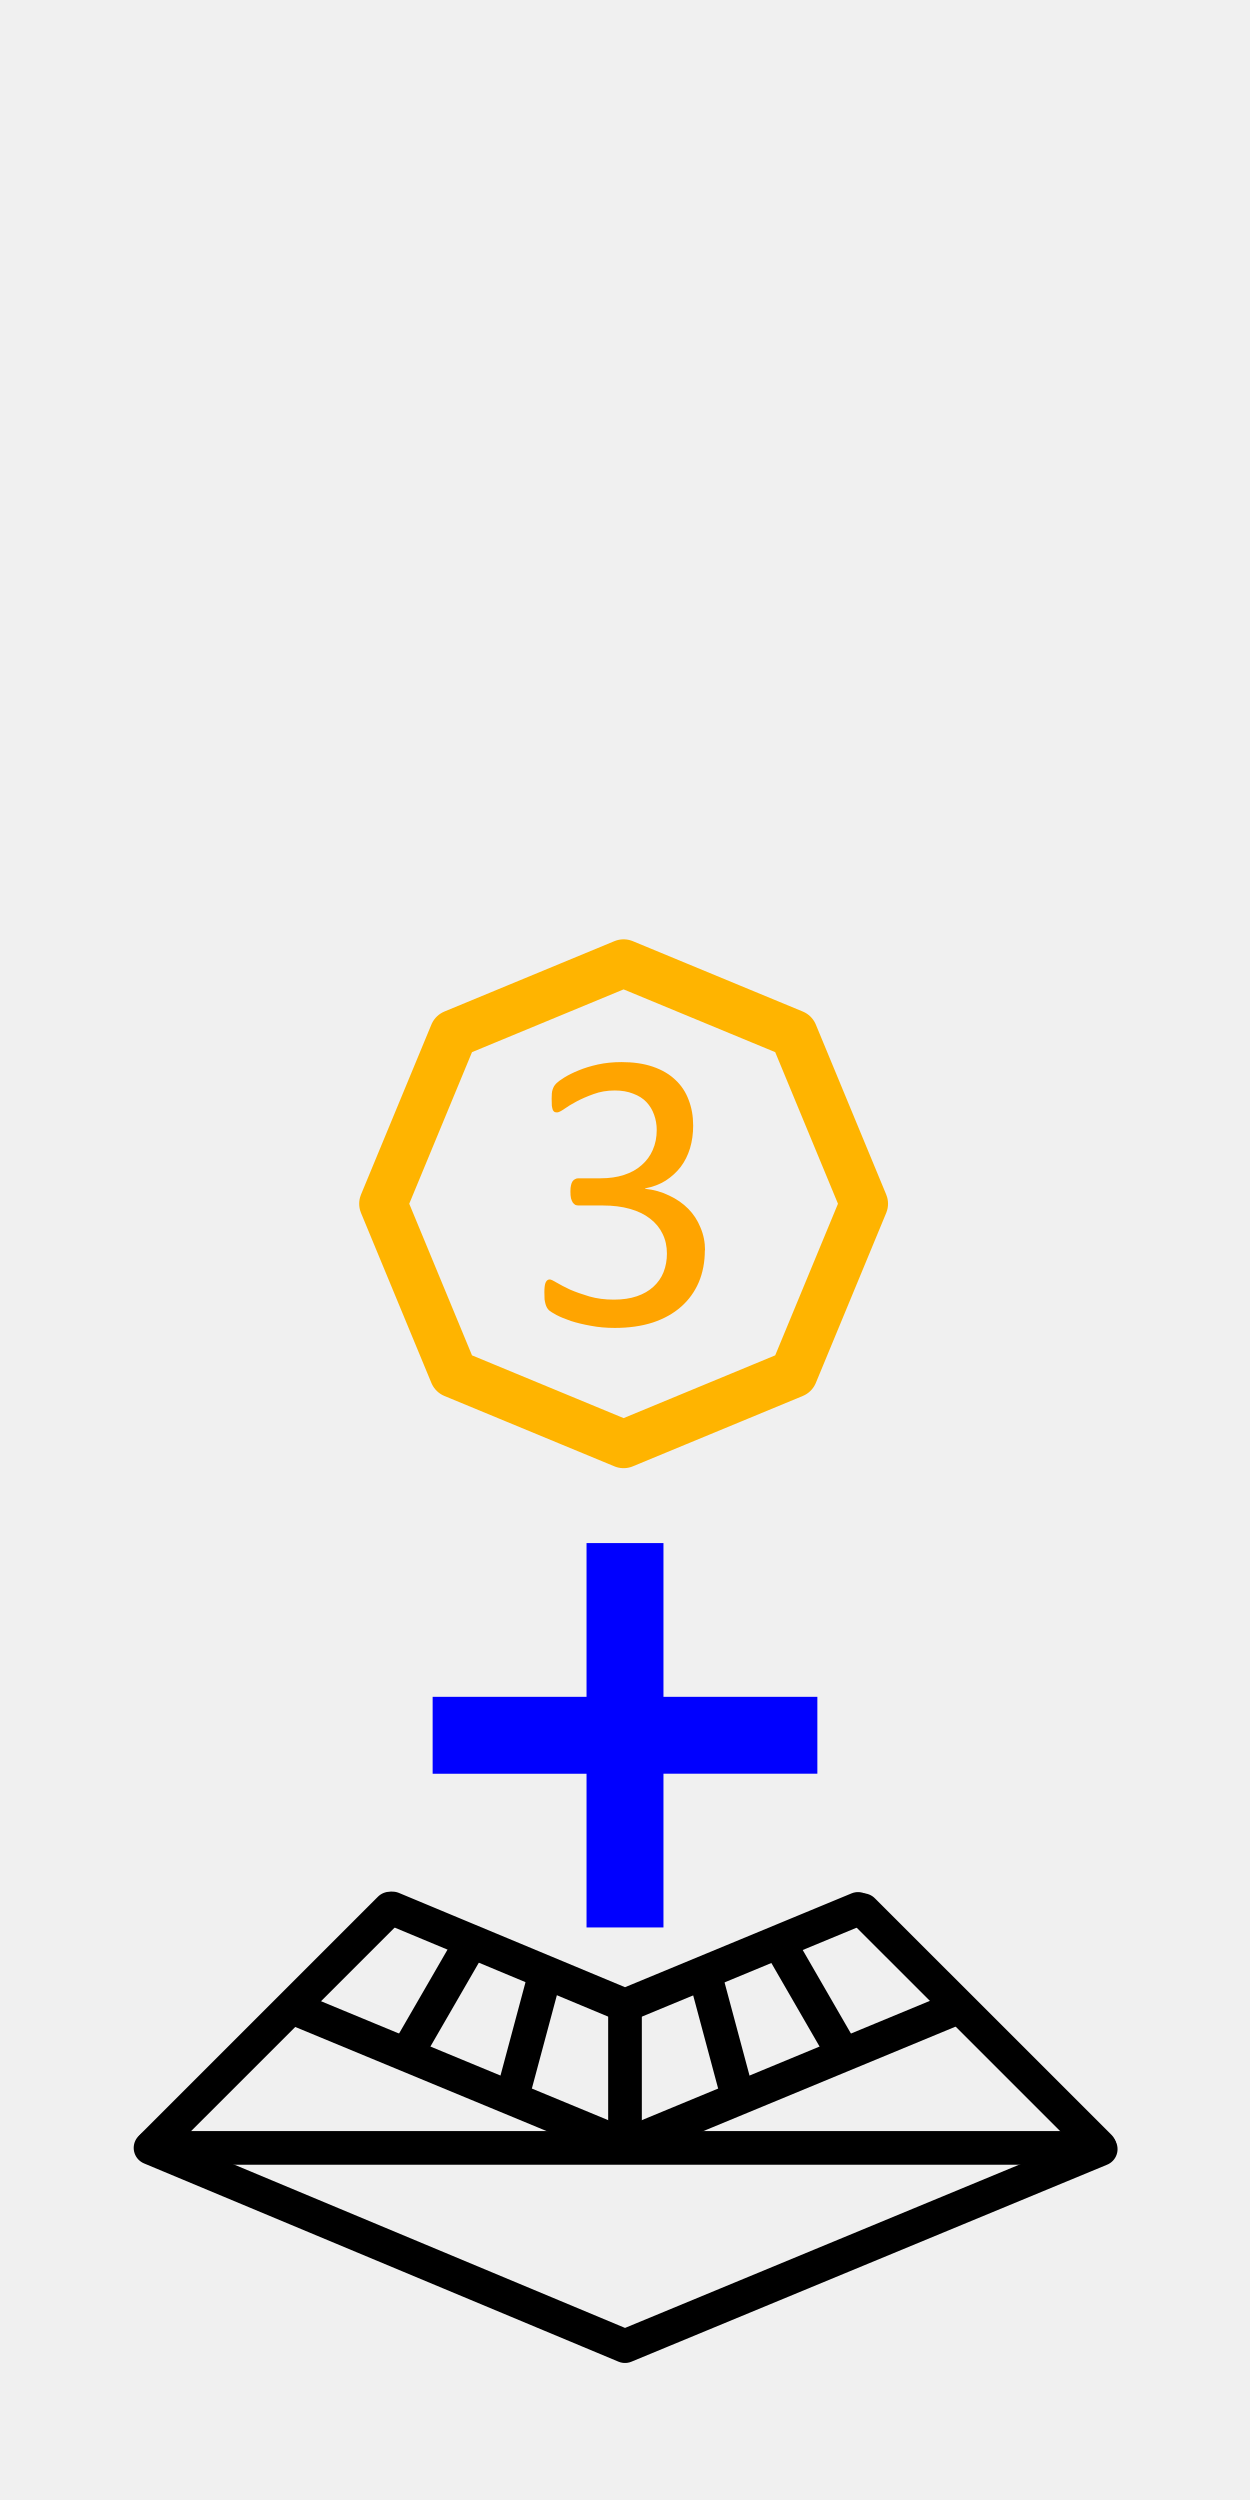
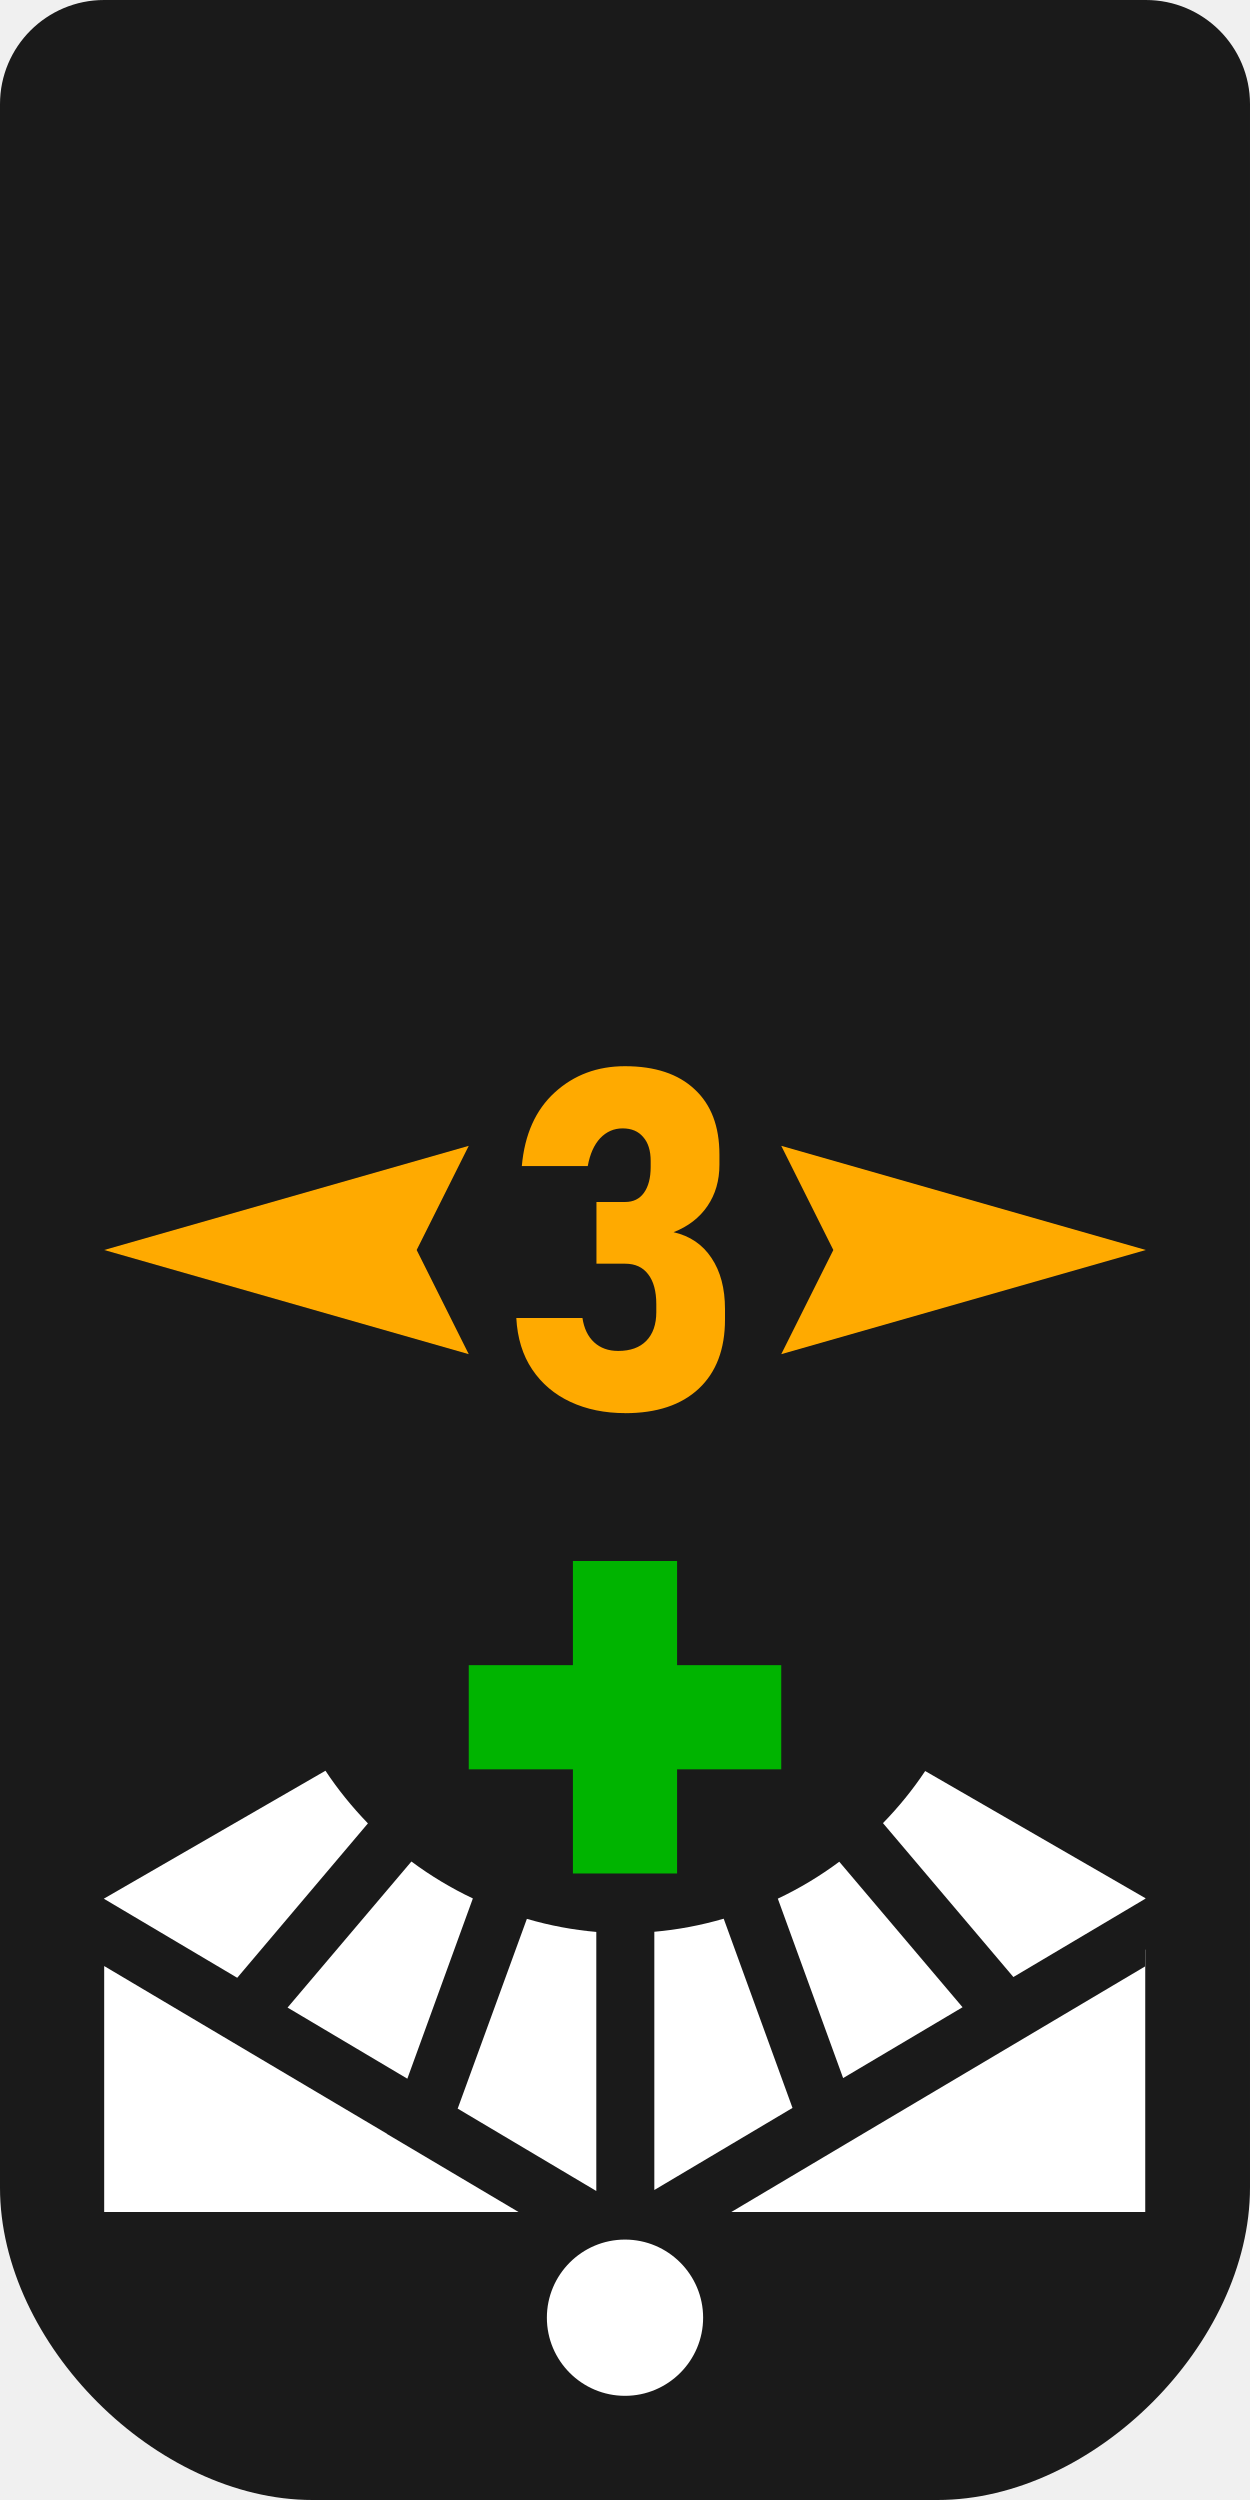
- <svg xmlns="http://www.w3.org/2000/svg" xmlns:ns1="http://www.openswatchbook.org/uri/2009/osb" width="26mm" height="52mm" viewBox="0 0 26 52" version="1.1" id="svg8">
-   <defs id="defs2">
-     <linearGradient id="linearGradient2823" ns1:paint="solid">
-       <stop style="stop-color:#000000;stop-opacity:1;" offset="0" id="stop2821" />
-     </linearGradient>
-     <linearGradient id="linearGradient841" ns1:paint="solid">
-       <stop style="stop-color:#000000;stop-opacity:1;" offset="0" id="stop839" />
-     </linearGradient>
-   </defs>
-   <g id="layer1" style="display:inline">
-     <path id="path939" style="display:inline;fill:none;fill-opacity:1;stroke:#000000;stroke-width:0.7;stroke-linecap:round;stroke-linejoin:round;stroke-miterlimit:4;stroke-dasharray:none" d="m 22.895,44.702 v 0 l -9.895,4.098 v 0 L 3.131,44.676" />
-     <g id="g115" style="display:inline;stroke-width:1.4;stroke-miterlimit:4;stroke-dasharray:none" transform="matrix(0.5001316,0,0,0.4997508,1.997105,16.82766)">
-       <path id="path2921" style="fill:none;fill-opacity:1;stroke:#000000;stroke-width:1.4;stroke-linejoin:round;stroke-miterlimit:4;stroke-dasharray:none;stroke-opacity:1" d="M 8.194,49.896 22,55.618 35.806,49.896" />
-       <path id="path1093" style="fill:none;stroke:#000000;stroke-width:1.4;stroke-linejoin:round;stroke-miterlimit:4;stroke-dasharray:none;stroke-opacity:1" d="M 2.266,55.725 H 41.734" />
-       <path id="path2933" style="fill:none;stroke:#000000;stroke-width:1.4;stroke-linecap:butt;stroke-linejoin:round;stroke-miterlimit:4;stroke-dasharray:none;stroke-opacity:1" d="m 22,49.795 v 5.936" />
-       <path id="path39" style="fill:none;stroke:#000000;stroke-width:1.4;stroke-linecap:round;stroke-linejoin:round;stroke-miterlimit:4;stroke-dasharray:none" d="m 31.691,45.778 v 0 l -9.691,4.017 -9.671,-4.036" />
-       <path id="path1076" style="fill:none;stroke:#000000;stroke-width:1.4;stroke-linecap:butt;stroke-linejoin:round;stroke-miterlimit:4;stroke-dasharray:none;stroke-opacity:1" d="m 18.695,48.425 -1.404,5.242" />
-       <path id="path1129" style="fill:none;stroke:#000000;stroke-width:1.4;stroke-linecap:butt;stroke-linejoin:round;stroke-miterlimit:4;stroke-dasharray:none;stroke-opacity:1" d="m 15.614,47.148 -2.712,4.699" />
-       <path id="path1161" style="fill:none;stroke:#000000;stroke-width:1.4;stroke-linecap:butt;stroke-linejoin:round;stroke-miterlimit:4;stroke-dasharray:none;stroke-opacity:1" d="M 31.097,51.848 28.386,47.148" />
-       <path id="path1167" style="fill:none;stroke:#000000;stroke-width:1.4;stroke-linecap:butt;stroke-linejoin:round;stroke-miterlimit:4;stroke-dasharray:none;stroke-opacity:1" d="M 26.709,53.667 25.305,48.425" />
-       <path id="path1124" style="fill:none;stroke:#000000;stroke-width:1.4;stroke-linecap:round;stroke-linejoin:round;stroke-miterlimit:4;stroke-dasharray:none;stroke-opacity:1" d="m 31.895,45.829 9.844,9.85" />
-       <path id="path1126" style="fill:none;stroke:#000000;stroke-width:1.4;stroke-linecap:round;stroke-linejoin:round;stroke-miterlimit:4;stroke-dasharray:none;stroke-opacity:1" d="M 12.221,45.764 2.377,55.614" />
-     </g>
-     <path style="display:inline;fill:#0000ff;fill-opacity:1;stroke:#000000;stroke-width:0;stroke-linecap:butt;stroke-linejoin:miter;stroke-miterlimit:4;stroke-dasharray:none;stroke-opacity:1" d="m 8.999,35.294 h 3.201 v -3.198 h 1.6 v 3.198 h 3.201 v 1.599 h -3.201 v 3.198 H 12.2 V 36.894 H 8.999 Z" id="path923" />
-     <g aria-label="3" transform="scale(0.9957693,1.004249)" id="text1123" style="font-style:normal;font-variant:normal;font-weight:normal;font-stretch:normal;font-size:8.467px;line-height:1.25;font-family:Calibri;-inkscape-font-specification:'Calibri, Normal';font-variant-ligatures:normal;font-variant-caps:normal;font-variant-numeric:normal;font-variant-east-asian:normal;text-align:center;letter-spacing:0px;text-anchor:middle;display:inline;fill:#ffa400;fill-opacity:1;stroke:#ffb400;stroke-width:0;stroke-miterlimit:4;stroke-dasharray:none;stroke-opacity:1;paint-order:normal">
-       <path d="m 14.723,25.895 q 0,0.368 -0.128,0.666 -0.128,0.294 -0.368,0.504 -0.24,0.211 -0.591,0.327 -0.351,0.112 -0.794,0.112 -0.269,0 -0.504,-0.045 -0.232,-0.041 -0.413,-0.099 -0.182,-0.062 -0.302,-0.124 -0.12,-0.066 -0.153,-0.095 -0.029,-0.029 -0.045,-0.058 -0.017,-0.029 -0.029,-0.07 -0.012,-0.041 -0.021,-0.099 -0.004,-0.062 -0.004,-0.149 0,-0.149 0.029,-0.207 0.029,-0.058 0.083,-0.058 0.037,0 0.145,0.066 0.112,0.066 0.281,0.145 0.174,0.074 0.401,0.141 0.232,0.066 0.513,0.066 0.273,0 0.48,-0.07 0.207,-0.07 0.347,-0.198 0.141,-0.128 0.211,-0.302 0.07,-0.178 0.07,-0.384 0,-0.227 -0.091,-0.409 -0.087,-0.182 -0.26,-0.314 -0.169,-0.132 -0.422,-0.203 -0.248,-0.07 -0.566,-0.07 h -0.508 q -0.033,0 -0.066,-0.012 -0.029,-0.017 -0.054,-0.05 -0.021,-0.033 -0.037,-0.087 -0.012,-0.054 -0.012,-0.141 0,-0.079 0.012,-0.128 0.012,-0.054 0.033,-0.083 0.025,-0.033 0.054,-0.045 0.029,-0.017 0.066,-0.017 h 0.467 q 0.273,0 0.488,-0.07 0.219,-0.07 0.368,-0.203 0.153,-0.132 0.232,-0.314 0.083,-0.186 0.083,-0.413 0,-0.165 -0.054,-0.314 -0.054,-0.153 -0.161,-0.265 -0.107,-0.112 -0.277,-0.174 -0.165,-0.066 -0.384,-0.066 -0.24,0 -0.442,0.074 -0.198,0.07 -0.356,0.153 -0.157,0.083 -0.26,0.157 -0.103,0.07 -0.145,0.07 -0.029,0 -0.054,-0.008 -0.021,-0.012 -0.037,-0.041 -0.012,-0.033 -0.021,-0.087 -0.004,-0.058 -0.004,-0.149 0,-0.062 0.004,-0.107 0.004,-0.05 0.017,-0.083 0.012,-0.037 0.029,-0.066 0.017,-0.029 0.054,-0.066 0.041,-0.041 0.161,-0.116 0.12,-0.074 0.294,-0.145 0.178,-0.074 0.405,-0.124 0.232,-0.05 0.496,-0.05 0.372,0 0.653,0.095 0.281,0.095 0.467,0.269 0.19,0.174 0.281,0.418 0.095,0.24 0.095,0.533 0,0.252 -0.066,0.471 -0.066,0.215 -0.194,0.384 -0.128,0.165 -0.314,0.285 -0.186,0.116 -0.43,0.161 v 0.008 q 0.277,0.029 0.504,0.141 0.232,0.107 0.397,0.273 0.165,0.165 0.256,0.389 0.095,0.219 0.095,0.471 z" style="font-style:normal;font-variant:normal;font-weight:normal;font-stretch:normal;font-size:8.467px;font-family:Calibri;-inkscape-font-specification:'Calibri, Normal';font-variant-ligatures:normal;font-variant-caps:normal;font-variant-numeric:normal;font-variant-east-asian:normal;text-align:center;text-anchor:middle;fill:#ffa400;fill-opacity:1;stroke:#ffb400;stroke-width:0;stroke-miterlimit:4;stroke-dasharray:none;stroke-opacity:1;paint-order:normal" id="path28" />
-     </g>
-     <path id="path975" style="display:inline;opacity:1;fill:none;fill-opacity:1;stroke:#ffb400;stroke-width:1;stroke-linecap:round;stroke-linejoin:round;stroke-miterlimit:4;stroke-dasharray:none;stroke-dashoffset:37.795;stroke-opacity:1" d="m 12.971,20.038 3.536,1.464 1.464,3.536 -1.464,3.536 -3.536,1.464 -3.536,-1.464 -1.464,-3.536 1.464,-3.536 z" />
+ <svg xmlns="http://www.w3.org/2000/svg" width="24mm" height="48mm" viewBox="0 0 24 48" version="1.1" id="svg8" xml:space="preserve">
+   <defs id="defs2" />
+   <g id="layer1" style="display:inline" transform="translate(-75)">
+     <path id="path1867" style="display:inline;fill:#1a1a1a;stroke:none;stroke-width:0.707;stroke-linejoin:round;paint-order:markers fill stroke" d="M 77,-1.1920929e-6 C 75.896,-2.1942408e-4 75,0.895 75,2 l -9.5e-5,40 c 0,3 3,6 6,6 h 12 c 3,0 6,-3 6,-6 L 99,2 C 99,0.895 98.105,6.6123564e-5 97,-1.1920929e-6 Z" />
+     <path style="display:inline;fill:#00b400;fill-opacity:1;stroke:#000000;stroke-width:0;stroke-linecap:butt;stroke-linejoin:miter;stroke-miterlimit:4;stroke-dasharray:none;stroke-opacity:1" d="m 84,31.971 h 2 v -2 h 2 v 2 h 2 v 2 h -2 v 2 h -2 v -2 H 84 Z" id="path1877" />
+     <path d="m 87,43 c -0.829,0 -1.5,0.675 -1.5,1.5 0,0.825 0.671,1.5 1.5,1.5 0.829,0 1.5,-0.675 1.5,-1.5 0,-0.825 -0.671,-1.5 -1.5,-1.5 z" id="path1889" style="display:inline;fill:#ffffff;fill-opacity:1;stroke:none;stroke-width:0.439;stroke-opacity:1" />
+     <polygon points="13.88,24.03 13.88,24.02 7.15,20.03 0.02,15.8 0.02,27.85 20.32,27.85 " id="polygon1891" transform="matrix(0.3919263,0,0,0.3919263,76.99246,31.55569)" style="fill:#ffffff;fill-opacity:1;stroke:none;stroke-opacity:1" />
+     <polygon points="51.01,15 51.01,15.82 43.93,20.02 37.22,24 30.74,27.85 51.02,27.85 51.02,14.99 " id="polygon1893" transform="matrix(0.3919263,0,0,0.3919263,76.99246,31.55569)" style="fill:#ffffff;fill-opacity:1;stroke:none;stroke-opacity:1" />
+     <path d="m 91.114,35.745 c -0.368,0.274 -0.764,0.513 -1.18,0.709 l 1.254,3.445 2.293,-1.36 c 0,0 -2.367,-2.794 -2.367,-2.794 z" id="path1895" style="fill:#ffffff;fill-opacity:1;stroke:none;stroke-width:0.392;stroke-opacity:1" />
+     <path d="m 82.899,35.741 -2.379,2.806 h 0.004 l 2.297,1.364 1.258,-3.461 c -0.415,-0.196 -0.811,-0.435 -1.18,-0.709 z" id="path1897" style="fill:#ffffff;fill-opacity:1;stroke:none;stroke-width:0.392;stroke-opacity:1" />
+     <path d="m 87.563,37.09 v 0 4.958 l 2.653,-1.576 -1.321,-3.633 c -0.443,0.129 -0.886,0.212 -1.333,0.251 z" id="path1899" style="fill:#ffffff;fill-opacity:1;stroke:none;stroke-width:0.392;stroke-opacity:1" />
+     <path d="m 83.792,40.488 2.657,1.579 v -4.974 c -0.447,-0.039 -0.89,-0.121 -1.333,-0.251 l -1.329,3.645 v 0 z" id="path1901" style="fill:#ffffff;fill-opacity:1;stroke:none;stroke-width:0.392;stroke-opacity:1" />
+     <path d="m 79.556,37.972 2.508,-2.963 v 0 c -0.306,-0.317 -0.58,-0.655 -0.815,-1.011 l -4.256,2.457 2.559,1.517 v 0 z" id="path1903" style="fill:#ffffff;fill-opacity:1;stroke:none;stroke-width:0.392;stroke-opacity:1" />
+     <path d="m 92.76,34.009 c -0.235,0.353 -0.506,0.686 -0.807,0.995 l 2.504,2.955 2.536,-1.505 v -0.008 l -4.229,-2.442 v 0 z" id="path1905" style="fill:#ffffff;fill-opacity:1;stroke:none;stroke-width:0.392;stroke-opacity:1" />
+     <path d="m 87.004,27.132 q -0.588,0 -1.05,-0.215 -0.462,-0.215 -0.736,-0.624 -0.274,-0.408 -0.305,-0.988 v 0 h 1.27 v 0 q 0.045,0.301 0.224,0.467 0.18,0.166 0.462,0.166 0.35,0 0.539,-0.193 0.193,-0.198 0.193,-0.552 v -0.153 q 0,-0.373 -0.157,-0.575 -0.153,-0.202 -0.44,-0.202 h -0.552 v -1.185 h 0.552 q 0.233,0 0.359,-0.175 0.13,-0.18 0.13,-0.498 v -0.112 q 0,-0.301 -0.144,-0.462 -0.139,-0.166 -0.395,-0.166 -0.251,0 -0.431,0.189 -0.175,0.189 -0.238,0.534 v 0 h -1.266 v 0 q 0.081,-0.911 0.633,-1.414 0.552,-0.503 1.347,-0.503 0.866,0 1.338,0.444 0.476,0.44 0.476,1.252 v 0.198 q 0,0.453 -0.229,0.79 -0.229,0.337 -0.651,0.503 0.471,0.108 0.727,0.494 0.26,0.386 0.26,0.983 v 0.198 q 0,0.857 -0.503,1.329 -0.503,0.471 -1.414,0.471 z" style="font-weight:bold;font-size:7.056px;line-height:1.25;font-family:Bahnschrift;-inkscape-font-specification:'Bahnschrift Bold';letter-spacing:0px;word-spacing:0px;display:inline;fill:#ffaa00;fill-opacity:1;stroke-width:0.345" id="path1967" />
+     <path style="fill:#ffaa00;fill-opacity:1;stroke:#000000;stroke-width:0;stroke-linecap:round;stroke-linejoin:round;stroke-miterlimit:1.5;stroke-dasharray:none;paint-order:markers fill stroke" d="m 77,24 7,-2 -1,2 1,2 z" id="path14085" />
+     <path style="fill:#ffaa00;fill-opacity:1;stroke:#000000;stroke-width:0;stroke-linecap:round;stroke-linejoin:round;stroke-miterlimit:1.5;stroke-dasharray:none;paint-order:markers fill stroke" d="m 97,24 -7,-2 1,2 -1,2 z" id="path14087" />
  </g>
</svg>
